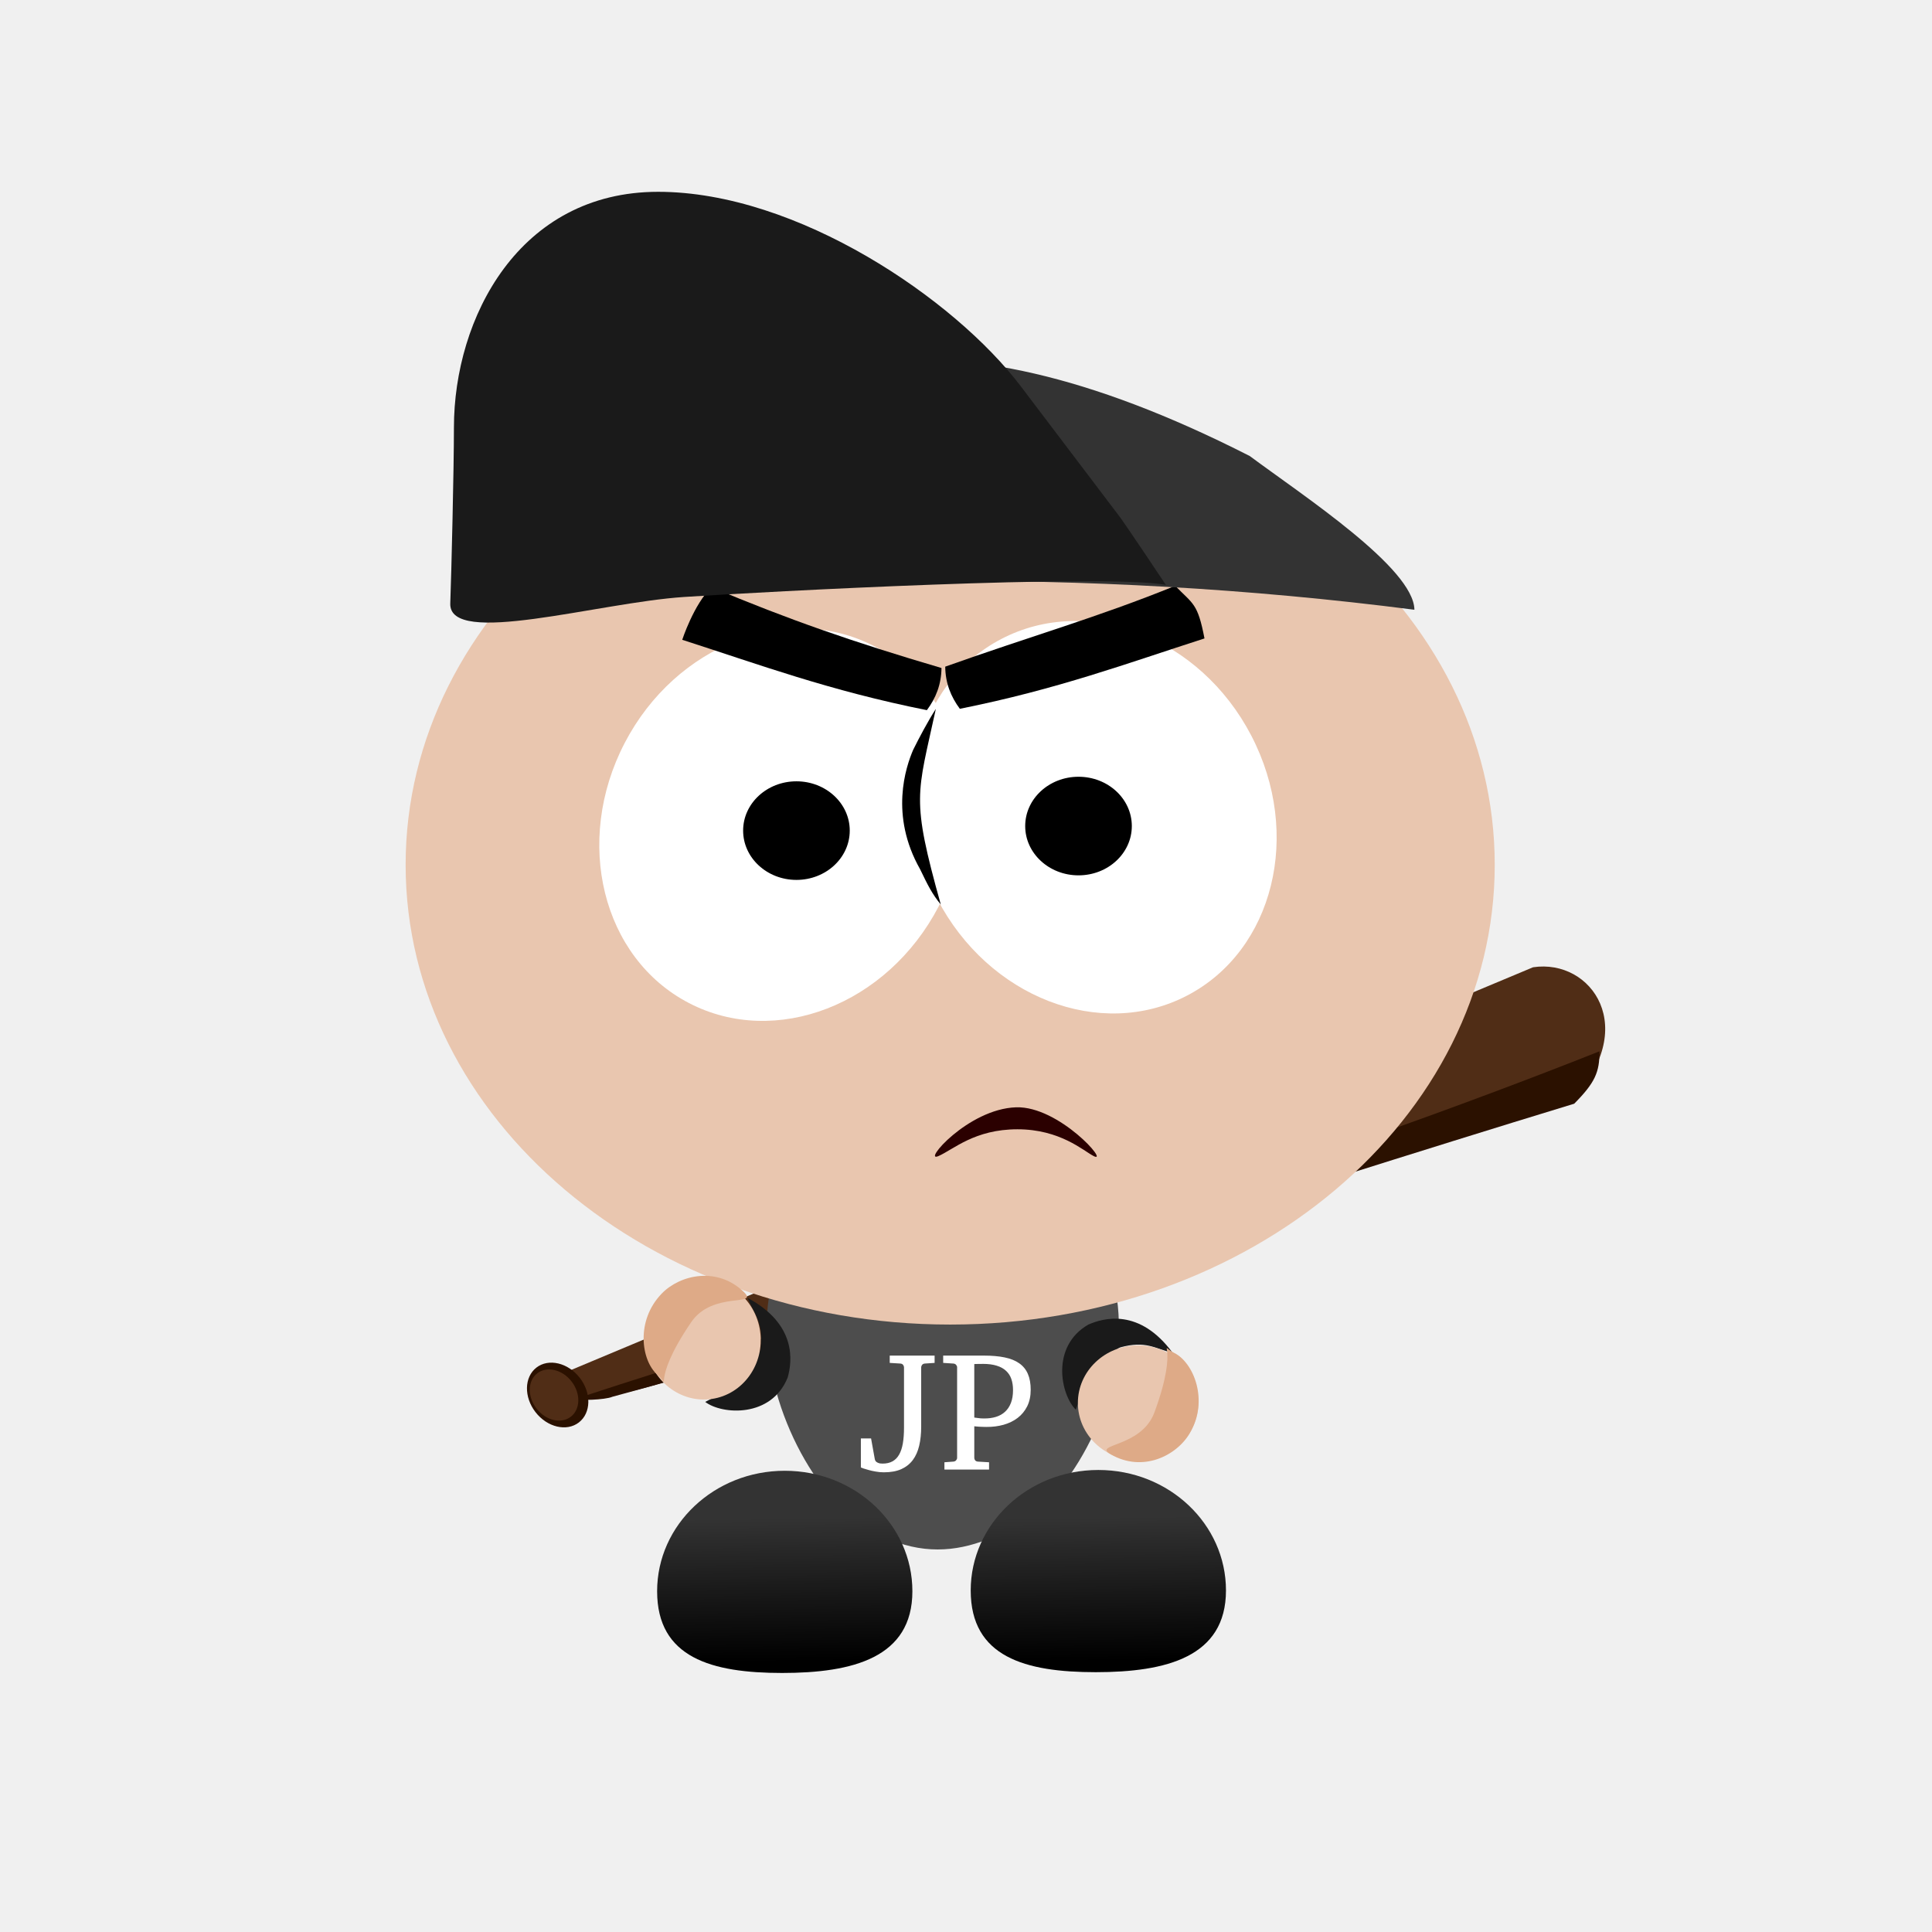
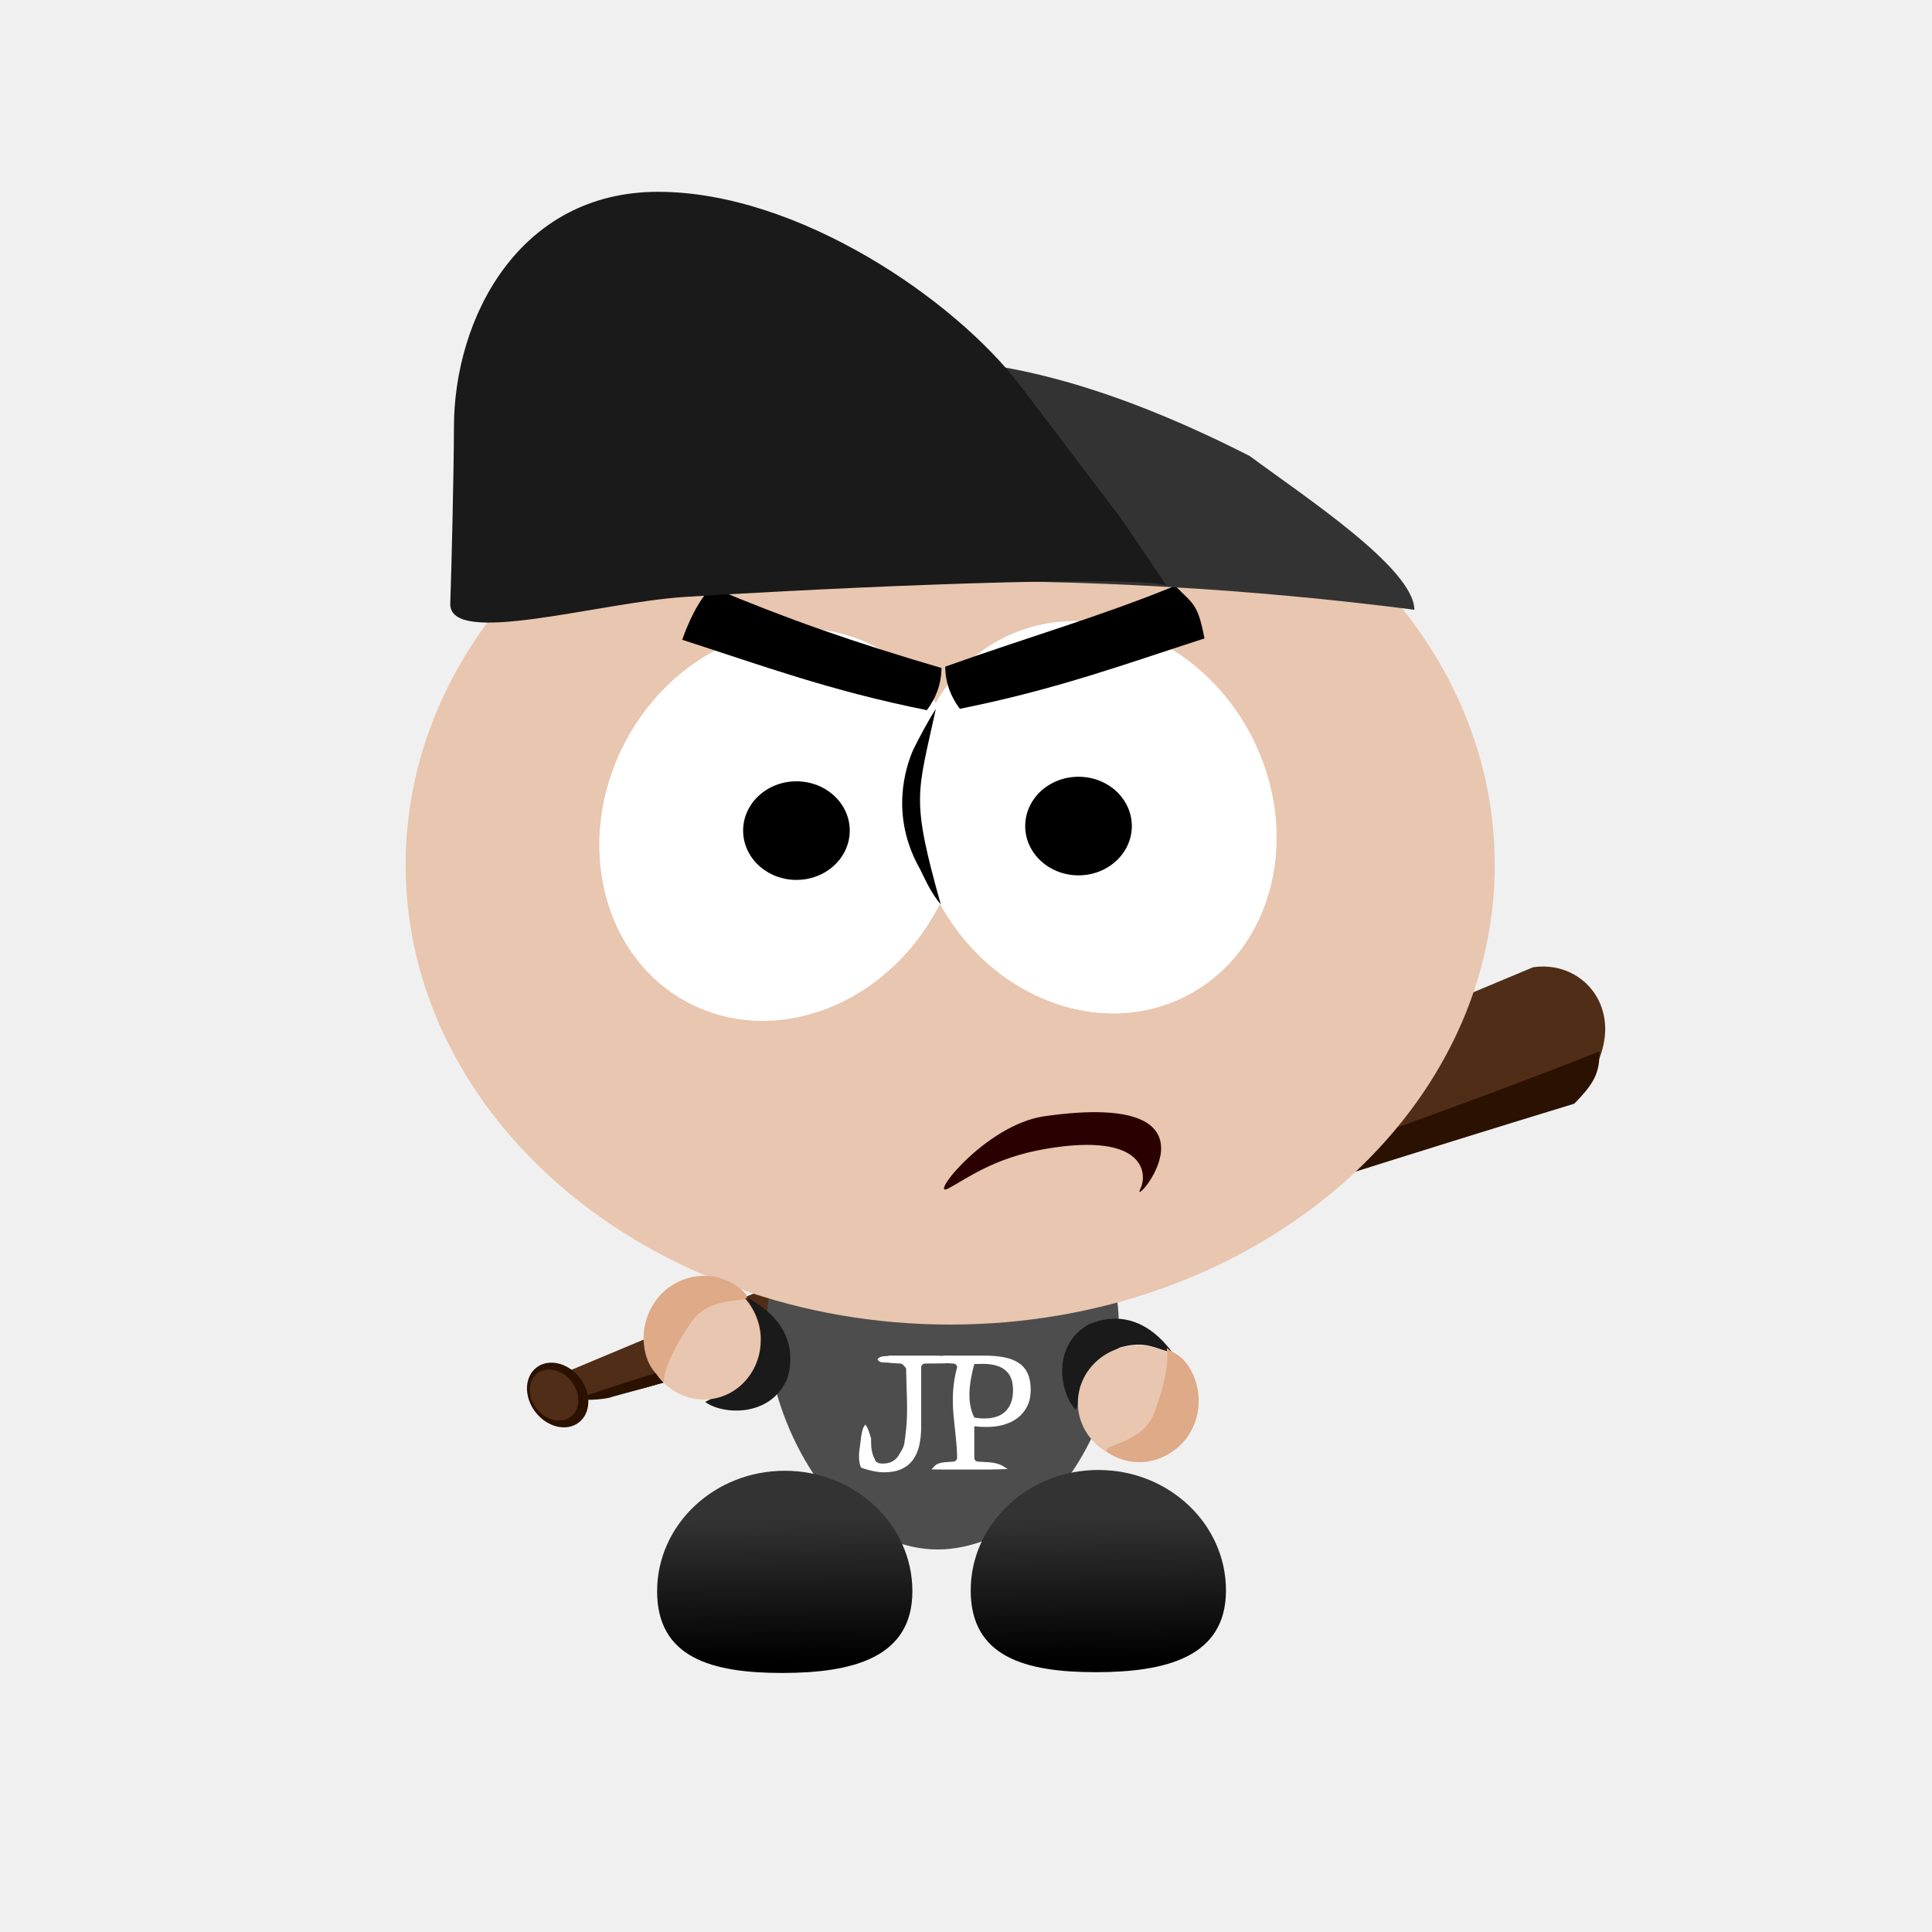
<svg xmlns="http://www.w3.org/2000/svg" xmlns:xlink="http://www.w3.org/1999/xlink" width="64" height="64" id="svg3352" version="1.1" viewBox="0 0 64 64">
  <defs id="defs3354">
    <linearGradient id="linearGradient4468">
      <stop style="stop-color:#333333;stop-opacity:1;" offset="0" id="stop4470" />
      <stop style="stop-color:#000000;stop-opacity:1" offset="1" id="stop4472" />
    </linearGradient>
    <linearGradient xlink:href="#linearGradient4468" id="linearGradient4474" x1="331.33" y1="873.565" x2="332.34" y2="930.639" gradientUnits="userSpaceOnUse" gradientTransform="matrix(0.108383,0,0,0.08343797,-9.786605,-22.60966)" />
    <linearGradient xlink:href="#linearGradient4468" id="linearGradient4474-6" x1="331.33" y1="873.565" x2="332.34" y2="930.639" gradientUnits="userSpaceOnUse" gradientTransform="matrix(0.108383,0,0,0.08343797,0.6006501,-22.63609)" />
  </defs>
  <g id="layer13">
    <path style="color:#000000;clip-rule:nonzero;display:inline;overflow:visible;visibility:visible;opacity:1;isolation:auto;mix-blend-mode:normal;color-interpolation:sRGB;color-interpolation-filters:linearRGB;solid-color:#000000;solid-opacity:1;fill:#502d16;fill-opacity:1;fill-rule:evenodd;stroke:#000000;stroke-width:1.615;stroke-linecap:butt;stroke-linejoin:bevel;stroke-miterlimit:4;stroke-dasharray:none;stroke-dashoffset:0;stroke-opacity:0;color-rendering:auto;image-rendering:auto;shape-rendering:auto;text-rendering:auto;enable-background:accumulate" d="m 50.784,32.042 c 1.948,-0.294 3.57,2.036 1.242,4.436 l -28.057,8.614 c -5.419,2.14 -6.293,0.907 -5.49,0.474 z" id="rect3823" />
    <path style="color:#000000;clip-rule:nonzero;display:inline;overflow:visible;visibility:visible;opacity:1;isolation:auto;mix-blend-mode:normal;color-interpolation:sRGB;color-interpolation-filters:linearRGB;solid-color:#000000;solid-opacity:1;fill:#2b1100;fill-opacity:1;fill-rule:evenodd;stroke:#000000;stroke-width:1.662;stroke-linecap:butt;stroke-linejoin:bevel;stroke-miterlimit:4;stroke-dasharray:none;stroke-dashoffset:0;stroke-opacity:0;color-rendering:auto;image-rendering:auto;shape-rendering:auto;text-rendering:auto;enable-background:accumulate" d="m 22.15,45.348 c 9.77,-3.158 21.47,-6.797 30.834,-10.522 0.007,0.693 -0.153,1.046 -0.837,1.736 -10.621,3.236 -21.191,6.809 -31.862,9.708 -0.228,0.104 -1.193,0.139 -1.137,0.056 0.026,-0.037 2.7,-0.885 3.001,-0.977 z" id="rect3826" />
    <ellipse style="color:#000000;clip-rule:nonzero;display:inline;overflow:visible;visibility:visible;opacity:1;isolation:auto;mix-blend-mode:normal;color-interpolation:sRGB;color-interpolation-filters:linearRGB;solid-color:#000000;solid-opacity:1;fill:#2b1100;fill-opacity:1;fill-rule:evenodd;stroke:#000000;stroke-width:1.662;stroke-linecap:butt;stroke-linejoin:bevel;stroke-miterlimit:4;stroke-dasharray:none;stroke-dashoffset:0;stroke-opacity:0;color-rendering:auto;image-rendering:auto;shape-rendering:auto;text-rendering:auto;enable-background:accumulate" id="path3848" cx="-13.707" cy="47.842" rx="0.928" ry="1.149" transform="matrix(0.790407,-0.612582,0.612582,0.790407,0,0)" />
    <ellipse style="color:#000000;clip-rule:nonzero;display:inline;overflow:visible;visibility:visible;opacity:1;isolation:auto;mix-blend-mode:normal;color-interpolation:sRGB;color-interpolation-filters:linearRGB;solid-color:#000000;solid-opacity:1;fill:#502d16;fill-opacity:1;fill-rule:evenodd;stroke:#000000;stroke-width:1.315;stroke-linecap:butt;stroke-linejoin:bevel;stroke-miterlimit:4;stroke-dasharray:none;stroke-dashoffset:0;stroke-opacity:0;color-rendering:auto;image-rendering:auto;shape-rendering:auto;text-rendering:auto;enable-background:accumulate" id="path3848-1" cx="-13.802" cy="47.769" rx="0.734" ry="0.909" transform="matrix(0.790407,-0.612582,0.612582,0.790407,0,0)" />
  </g>
  <g id="layer1">
    <path style="color:#000000;clip-rule:nonzero;display:inline;overflow:visible;visibility:visible;opacity:1;isolation:auto;mix-blend-mode:normal;color-interpolation:sRGB;color-interpolation-filters:linearRGB;solid-color:#000000;solid-opacity:1;fill:#4d4d4d;fill-opacity:1;fill-rule:evenodd;stroke:#000000;stroke-width:0.095;stroke-linecap:butt;stroke-linejoin:bevel;stroke-miterlimit:4;stroke-dasharray:none;stroke-dashoffset:0;stroke-opacity:0;color-rendering:auto;image-rendering:auto;shape-rendering:auto;text-rendering:auto;enable-background:accumulate" d="m 25.629,42.276 c 1.659,-2.477 9.404,-3.052 11.185,-0.116 0.855,2.884 -0.625,6.131 -2.202,7.708 -1.936,1.481 -4.173,2.314 -6.722,0.116 -1.826,-1.816 -3.012,-5.249 -2.26,-7.708 z" id="rect3348" />
  </g>
  <g id="layer7">
    <ellipse style="color:#000000;clip-rule:nonzero;display:inline;overflow:visible;visibility:visible;opacity:1;isolation:auto;mix-blend-mode:normal;color-interpolation:sRGB;color-interpolation-filters:linearRGB;solid-color:#000000;solid-opacity:1;fill:#e9c6af;fill-opacity:1;fill-rule:evenodd;stroke:#000000;stroke-width:0.168;stroke-linecap:butt;stroke-linejoin:bevel;stroke-miterlimit:4;stroke-dasharray:none;stroke-dashoffset:0;stroke-opacity:0;color-rendering:auto;image-rendering:auto;shape-rendering:auto;text-rendering:auto;enable-background:accumulate" id="path4597" cx="31.476" cy="28.649" rx="18.039" ry="15.229" />
  </g>
  <g id="layer8">
    <ellipse style="color:#000000;clip-rule:nonzero;display:inline;overflow:visible;visibility:visible;opacity:1;isolation:auto;mix-blend-mode:normal;color-interpolation:sRGB;color-interpolation-filters:linearRGB;solid-color:#000000;solid-opacity:1;fill:#ffffff;fill-opacity:1;fill-rule:evenodd;stroke:#000000;stroke-width:1.715;stroke-linecap:butt;stroke-linejoin:bevel;stroke-miterlimit:4;stroke-dasharray:none;stroke-dashoffset:0;stroke-opacity:0;color-rendering:auto;image-rendering:auto;shape-rendering:auto;text-rendering:auto;enable-background:accumulate" id="path3655" cx="35.579" cy="12.286" rx="5.863" ry="6.66" transform="matrix(0.8871552,0.4614712,-0.4614712,0.8871552,0,0)" />
    <ellipse style="color:#000000;clip-rule:nonzero;display:inline;overflow:visible;visibility:visible;opacity:1;isolation:auto;mix-blend-mode:normal;color-interpolation:sRGB;color-interpolation-filters:linearRGB;solid-color:#000000;solid-opacity:1;fill:#000000;fill-opacity:1;fill-rule:evenodd;stroke:#000000;stroke-width:1.377;stroke-linecap:butt;stroke-linejoin:bevel;stroke-miterlimit:4;stroke-dasharray:none;stroke-dashoffset:0;stroke-opacity:0;color-rendering:auto;image-rendering:auto;shape-rendering:auto;text-rendering:auto;enable-background:accumulate" id="path3676" cx="26.383" cy="27.515" rx="1.766" ry="1.633" />
  </g>
  <g id="layer9">
    <ellipse style="color:#000000;clip-rule:nonzero;display:inline;overflow:visible;visibility:visible;opacity:1;isolation:auto;mix-blend-mode:normal;color-interpolation:sRGB;color-interpolation-filters:linearRGB;solid-color:#000000;solid-opacity:1;fill:#ffffff;fill-opacity:1;fill-rule:evenodd;stroke:#000000;stroke-width:1.715;stroke-linecap:butt;stroke-linejoin:bevel;stroke-miterlimit:4;stroke-dasharray:none;stroke-dashoffset:0;stroke-opacity:0;color-rendering:auto;image-rendering:auto;shape-rendering:auto;text-rendering:auto;enable-background:accumulate" id="path3655-0" cx="-19.665" cy="40.745" rx="5.863" ry="6.66" transform="matrix(-0.8871552,0.4614712,0.4614712,0.8871552,0,0)" />
    <path style="color:#000000;clip-rule:nonzero;display:inline;overflow:visible;visibility:visible;opacity:1;isolation:auto;mix-blend-mode:normal;color-interpolation:sRGB;color-interpolation-filters:linearRGB;solid-color:#000000;solid-opacity:1;fill:#000000;fill-opacity:1;fill-rule:evenodd;stroke:#000000;stroke-width:2.18;stroke-linecap:butt;stroke-linejoin:bevel;stroke-miterlimit:4;stroke-dasharray:none;stroke-dashoffset:0;stroke-opacity:0;color-rendering:auto;image-rendering:auto;shape-rendering:auto;text-rendering:auto;enable-background:accumulate" d="m 30.25,24.839 c 0.206,-0.415 0.484,-0.941 0.751,-1.356 -0.621,2.868 -0.83,2.925 0.164,6.481 -0.29,-0.357 -0.42,-0.619 -0.688,-1.174 -1.011,-1.784 -0.472,-3.383 -0.227,-3.951 z" id="rect3673" />
  </g>
  <g id="layer6">
    <path style="color:#000000;clip-rule:nonzero;display:inline;overflow:visible;visibility:visible;opacity:1;isolation:auto;mix-blend-mode:normal;color-interpolation:sRGB;color-interpolation-filters:linearRGB;solid-color:#000000;solid-opacity:1;fill:url(#linearGradient4474-6);fill-opacity:1;fill-rule:evenodd;stroke:#000000;stroke-width:0.104;stroke-linecap:butt;stroke-linejoin:bevel;stroke-miterlimit:4;stroke-dasharray:none;stroke-dashoffset:0;stroke-opacity:0;color-rendering:auto;image-rendering:auto;shape-rendering:auto;text-rendering:auto;enable-background:accumulate" d="m 40.612,52.686 c 0,2.204 -1.98,2.707 -4.315,2.707 -2.335,0 -4.141,-0.503 -4.141,-2.707 0,-2.204 1.893,-3.991 4.228,-3.991 2.335,0 4.228,1.787 4.228,3.991 z" id="path3522-1" />
    <ellipse style="color:#000000;clip-rule:nonzero;display:inline;overflow:visible;visibility:visible;opacity:1;isolation:auto;mix-blend-mode:normal;color-interpolation:sRGB;color-interpolation-filters:linearRGB;solid-color:#000000;solid-opacity:1;fill:#000000;fill-opacity:1;fill-rule:evenodd;stroke:#000000;stroke-width:1.377;stroke-linecap:butt;stroke-linejoin:bevel;stroke-miterlimit:4;stroke-dasharray:none;stroke-dashoffset:0;stroke-opacity:0;color-rendering:auto;image-rendering:auto;shape-rendering:auto;text-rendering:auto;enable-background:accumulate" id="path3676-9" cx="35.727" cy="27.364" rx="1.766" ry="1.633" />
  </g>
  <g id="layer5">
    <path style="color:#000000;clip-rule:nonzero;display:inline;overflow:visible;visibility:visible;opacity:1;isolation:auto;mix-blend-mode:normal;color-interpolation:sRGB;color-interpolation-filters:linearRGB;solid-color:#000000;solid-opacity:1;fill:url(#linearGradient4474);fill-opacity:1;fill-rule:evenodd;stroke:#000000;stroke-width:0.104;stroke-linecap:butt;stroke-linejoin:bevel;stroke-miterlimit:4;stroke-dasharray:none;stroke-dashoffset:0;stroke-opacity:0;color-rendering:auto;image-rendering:auto;shape-rendering:auto;text-rendering:auto;enable-background:accumulate" d="m 30.224,52.712 c 0,2.204 -1.98,2.707 -4.315,2.707 -2.335,0 -4.141,-0.503 -4.141,-2.707 0,-2.204 1.893,-3.991 4.228,-3.991 2.335,0 4.228,1.787 4.228,3.991 z" id="path3522" />
  </g>
  <g id="layer4">
    <g transform="matrix(0.1407024,0,0,0.1407024,-22.28149,-67.46983)" style="font-style:normal;font-weight:normal;font-size:40px;line-height:125%;font-family:sans-serif;text-align:center;letter-spacing:0px;word-spacing:0px;text-anchor:middle;fill:#ffffff;fill-opacity:1;stroke:none;stroke-width:1px;stroke-linecap:butt;stroke-linejoin:miter;stroke-opacity:1" id="flowRoot4639">
-       <path d="m 376.079,800.551 q -0.41,0.039 -0.625,0.312 -0.215,0.273 -0.215,0.566 l 0,13.965 q 0,2.5 -0.469,4.492 -0.469,1.992 -1.504,3.379 -1.035,1.387 -2.715,2.148 -1.68,0.742 -4.102,0.742 -0.977,0 -1.914,-0.176 -0.938,-0.156 -1.68,-0.371 -0.742,-0.195 -1.25,-0.371 -0.488,-0.176 -0.566,-0.215 l 0,-6.836 2.402,0 0.879,4.883 q 0.059,0.293 0.234,0.508 0.195,0.195 0.449,0.312 0.254,0.117 0.547,0.176 0.312,0.039 0.605,0.039 1.367,0 2.324,-0.527 0.957,-0.527 1.562,-1.582 0.605,-1.055 0.879,-2.637 0.273,-1.582 0.273,-3.691 l 0,-14.238 q 0,-0.293 -0.215,-0.566 -0.195,-0.273 -0.625,-0.312 l -2.52,-0.156 0,-1.719 10.566,0 0,1.719 -2.324,0.156 z" style="font-style:normal;font-variant:normal;font-weight:normal;font-stretch:normal;font-size:40px;line-height:125%;font-family:'Abyssinica SIL';-inkscape-font-specification:'Abyssinica SIL, Normal';text-align:center;writing-mode:lr-tb;text-anchor:middle;fill:#ffffff" id="path4648" />
-       <path d="m 401.021,806.742 q 0,2.207 -0.82,3.867 -0.82,1.641 -2.246,2.734 -1.406,1.074 -3.32,1.621 -1.895,0.527 -4.062,0.508 -0.391,0 -0.859,-0.019 -0.449,-0.019 -0.879,-0.039 -0.41,-0.039 -0.723,-0.059 -0.293,-0.019 -0.371,-0.039 l 0,7.441 q 0,0.293 0.195,0.566 0.215,0.273 0.645,0.312 l 2.637,0.156 0,1.719 -10.508,0 0,-1.719 2.109,-0.156 q 0.43,-0.039 0.645,-0.312 0.234,-0.273 0.234,-0.566 l 0,-21.328 q 0,-0.293 -0.234,-0.566 -0.215,-0.273 -0.645,-0.312 l -2.402,-0.156 0,-1.719 9.57,0 q 2.832,0 4.902,0.43 2.09,0.43 3.438,1.387 1.367,0.957 2.031,2.5 0.664,1.523 0.664,3.75 z m -4.16,0.059 q 0,-1.465 -0.391,-2.598 -0.391,-1.152 -1.25,-1.934 -0.84,-0.801 -2.188,-1.211 -1.348,-0.43 -3.262,-0.43 -0.273,0 -0.625,0.019 -0.352,0 -0.664,0 -0.352,0.019 -0.742,0.019 l 0,12.598 q 0.039,0 0.293,0.039 0.254,0.019 0.586,0.078 0.332,0.039 0.703,0.078 0.371,0.019 0.664,0.019 1.582,0.019 2.852,-0.371 1.27,-0.391 2.148,-1.211 0.898,-0.82 1.387,-2.09 0.488,-1.27 0.488,-3.008 z" style="font-style:normal;font-variant:normal;font-weight:normal;font-stretch:normal;font-size:40px;line-height:125%;font-family:'Abyssinica SIL';-inkscape-font-specification:'Abyssinica SIL, Normal';text-align:center;writing-mode:lr-tb;text-anchor:middle;fill:#ffffff" id="path4650" />
+       <path d="m 376.079,800.551 c -0.273,0.026 -0.482,0.13 -0.625,0.312 -0.143,0.182 -0.215,0.371 -0.215,0.566 l 0,13.965 c 0,1.667 -0.156,3.164 -0.469,4.492 -0.312,1.328 -0.814,2.454 -1.504,3.379 -0.69,0.924 -1.595,1.641 -2.715,2.148 -1.12,0.495 -2.487,0.742 -4.102,0.742 -0.651,0 -1.289,-0.059 -1.914,-0.176 -0.625,-0.104 -1.185,-0.228 -1.68,-0.371 -0.495,-0.13 -0.911,-0.254 -1.25,-0.371 -0.326,-0.117 -0.514,-0.189 -0.566,-0.215 -0.915,-2.507 -0.16,-4.597 0,-6.836 0.443,-2.933 0.675,-2.485 0.985,-3.276 0.323,0.293 0.66,0.663 1.418,3.276 -0.016,1.679 0.023,3.349 0.879,4.883 0.039,0.195 0.117,0.365 0.234,0.508 0.13,0.13 0.28,0.234 0.449,0.312 0.169,0.078 0.352,0.137 0.547,0.176 0.208,0.026 0.41,0.039 0.605,0.039 0.911,0 1.686,-0.176 2.324,-0.527 0.638,-0.352 1.159,-0.879 1.562,-1.582 0.404,-0.703 1.03,-1.526 1.212,-2.581 0.182,-1.055 0.298,-2.111 0.44,-3.414 0.475,-4.365 0.05,-9.47 0,-14.238 -0.002,-0.195 -0.571,-0.717 -0.715,-0.9 -0.13,-0.182 -0.339,-0.286 -0.625,-0.312 l -2.52,-0.156 c -0.979,-0.255 -2.303,0.295 -2.887,-0.882 0.827,-0.956 1.923,-0.565 2.887,-0.836 l 10.566,0 6.219,0.226 -3.776,1.604 z" style="font-style:normal;font-variant:normal;font-weight:normal;font-stretch:normal;font-size:40px;line-height:125%;font-family:'Abyssinica SIL';-inkscape-font-specification:'Abyssinica SIL, Normal';text-align:center;writing-mode:lr-tb;text-anchor:middle;fill:#ffffff" id="path4648" />
+       <path d="m 401.021,806.742 c 0,1.471 -0.273,2.76 -0.82,3.867 -0.547,1.094 -1.296,2.005 -2.246,2.734 -0.938,0.716 -2.044,1.257 -3.32,1.621 -1.263,0.352 -2.617,0.521 -4.062,0.508 -0.26,0 -0.547,-0.007 -0.859,-0.019 -0.299,-0.013 -0.592,-0.026 -0.879,-0.039 -0.273,-0.026 -0.514,-0.046 -0.723,-0.059 -0.195,-0.013 -0.319,-0.026 -0.371,-0.039 l 0,7.441 c 0,0.195 0.065,0.384 0.195,0.566 0.143,0.182 0.358,0.286 0.645,0.312 l 2.637,0.156 c 2.661,0.234 3.321,0.968 4.397,1.598 l -4.397,0.121 -10.508,0 -3.062,-0.042 c 0.748,-0.627 0.776,-1.434 3.062,-1.677 l 2.109,-0.156 c 0.286,-0.026 0.501,-0.13 0.645,-0.312 0.156,-0.182 0.235,-0.371 0.234,-0.566 -0.038,-7.09 -2.254,-13.092 0,-21.328 0.052,-0.188 -0.078,-0.384 -0.234,-0.566 -0.143,-0.182 -0.358,-0.286 -0.645,-0.312 l -2.402,-0.156 0,-1.719 9.57,0 c 1.888,0 3.522,0.143 4.902,0.43 1.393,0.286 2.539,0.749 3.438,1.387 0.911,0.638 1.589,1.471 2.031,2.5 0.443,1.016 0.664,2.266 0.664,3.75 z m -4.16,0.059 c 0,-0.977 -0.13,-1.842 -0.391,-2.598 -0.26,-0.768 -0.677,-1.413 -1.25,-1.934 -0.56,-0.534 -1.289,-0.938 -2.188,-1.211 -0.898,-0.286 -1.986,-0.43 -3.262,-0.43 -0.182,0 -0.391,0.006 -0.625,0.019 l -0.664,0 c -0.234,0.013 -0.482,0.019 -0.742,0.019 -1.261,4.678 -1.758,9.065 0,12.598 0.026,0 0.124,0.013 0.293,0.039 0.169,0.013 0.365,0.039 0.586,0.078 0.221,0.026 0.456,0.052 0.703,0.078 0.247,0.013 0.469,0.019 0.664,0.019 1.055,0.013 2.005,-0.111 2.852,-0.371 0.846,-0.26 1.563,-0.664 2.148,-1.211 0.599,-0.547 1.061,-1.244 1.387,-2.09 0.326,-0.846 0.488,-1.849 0.488,-3.008 z" style="font-style:normal;font-variant:normal;font-weight:normal;font-stretch:normal;font-size:40px;line-height:125%;font-family:'Abyssinica SIL';-inkscape-font-specification:'Abyssinica SIL, Normal';text-align:center;writing-mode:lr-tb;text-anchor:middle;fill:#ffffff" id="path4650" />
    </g>
  </g>
  <g id="layer14" />
  <g id="layer3">
    <path style="color:#000000;clip-rule:nonzero;display:inline;overflow:visible;visibility:visible;opacity:1;isolation:auto;mix-blend-mode:normal;color-interpolation:sRGB;color-interpolation-filters:linearRGB;solid-color:#000000;solid-opacity:1;fill:#1a1a1a;fill-opacity:1;fill-rule:evenodd;stroke:#000000;stroke-width:0.076;stroke-linecap:butt;stroke-linejoin:bevel;stroke-miterlimit:4;stroke-dasharray:none;stroke-dashoffset:0;stroke-opacity:0;color-rendering:auto;image-rendering:auto;shape-rendering:auto;text-rendering:auto;enable-background:accumulate" d="m 38.847,44.816 c -1.099,-1.493 -2.294,-1.159 -2.797,-0.936 -1.254,0.725 -0.911,2.33 -0.411,2.819 0.147,-0.444 0.602,-1.673 1.474,-2.066 0.85,-0.231 1.127,0.036 1.733,0.183 z" id="rect3351-6" />
    <ellipse style="color:#000000;clip-rule:nonzero;display:inline;overflow:visible;visibility:visible;opacity:1;isolation:auto;mix-blend-mode:normal;color-interpolation:sRGB;color-interpolation-filters:linearRGB;solid-color:#000000;solid-opacity:1;fill:#e9c6af;fill-opacity:1;fill-rule:evenodd;stroke:#000000;stroke-width:0.06;stroke-linecap:butt;stroke-linejoin:bevel;stroke-miterlimit:4;stroke-dasharray:none;stroke-dashoffset:0;stroke-opacity:0;color-rendering:auto;image-rendering:auto;shape-rendering:auto;text-rendering:auto;enable-background:accumulate" id="path3370-3-8-4" cx="-37.702" cy="46.473" rx="1.996" ry="1.907" transform="scale(-1,1)" />
  </g>
  <g id="layer10">
    <path style="color:#000000;clip-rule:nonzero;display:inline;overflow:visible;visibility:visible;opacity:1;isolation:auto;mix-blend-mode:normal;color-interpolation:sRGB;color-interpolation-filters:linearRGB;solid-color:#000000;solid-opacity:1;fill:#000000;fill-opacity:1;fill-rule:evenodd;stroke:#000000;stroke-width:1.662;stroke-linecap:butt;stroke-linejoin:bevel;stroke-miterlimit:4;stroke-dasharray:none;stroke-dashoffset:0;stroke-opacity:0;color-rendering:auto;image-rendering:auto;shape-rendering:auto;text-rendering:auto;enable-background:accumulate" d="m 23.569,19.451 c 2.546,1.07 4.66,1.806 7.619,2.678 -0.005,0.544 -0.188,0.998 -0.484,1.396 -3.24,-0.647 -5.564,-1.515 -8.104,-2.331 0,0 0.378,-1.164 0.969,-1.742 z" id="rect3708" />
    <path style="color:#000000;clip-rule:nonzero;display:inline;overflow:visible;visibility:visible;opacity:1;isolation:auto;mix-blend-mode:normal;color-interpolation:sRGB;color-interpolation-filters:linearRGB;solid-color:#000000;solid-opacity:1;fill:#000000;fill-opacity:1;fill-rule:evenodd;stroke:#000000;stroke-width:1.662;stroke-linecap:butt;stroke-linejoin:bevel;stroke-miterlimit:4;stroke-dasharray:none;stroke-dashoffset:0;stroke-opacity:0;color-rendering:auto;image-rendering:auto;shape-rendering:auto;text-rendering:auto;enable-background:accumulate" d="m 38.931,19.406 c -2.546,1.038 -4.821,1.678 -7.619,2.678 0.005,0.544 0.188,0.998 0.484,1.396 3.24,-0.647 5.564,-1.515 8.104,-2.331 -0.226,-1.179 -0.378,-1.132 -0.969,-1.742 z" id="rect3708-7" />
-     <path style="color:#000000;clip-rule:nonzero;display:inline;overflow:visible;visibility:visible;opacity:1;isolation:auto;mix-blend-mode:normal;color-interpolation:sRGB;color-interpolation-filters:linearRGB;solid-color:#000000;solid-opacity:1;fill:#2b0000;fill-opacity:1;fill-rule:evenodd;stroke:#000000;stroke-width:1.662;stroke-linecap:butt;stroke-linejoin:bevel;stroke-miterlimit:4;stroke-dasharray:none;stroke-dashoffset:0;stroke-opacity:0;color-rendering:auto;image-rendering:auto;shape-rendering:auto;text-rendering:auto;enable-background:accumulate" d="m 36.227,38.295 c -0.337,-0.172 -1.104,-0.886 -2.523,-0.886 -1.418,0 -2.115,0.666 -2.614,0.886 -0.562,0.249 0.969,-1.561 2.568,-1.614 1.43,-0.047 3.116,1.893 2.568,1.614 z" id="path3768" />
+     <path style="color:#000000;clip-rule:nonzero;display:inline;overflow:visible;visibility:visible;opacity:1;isolation:auto;mix-blend-mode:normal;color-interpolation:sRGB;color-interpolation-filters:linearRGB;solid-color:#000000;solid-opacity:1;fill:#2b0000;fill-opacity:1;fill-rule:evenodd;stroke:#000000;stroke-width:2.252;stroke-linecap:butt;stroke-linejoin:bevel;stroke-miterlimit:4;stroke-dasharray:none;stroke-dashoffset:0;stroke-opacity:0;color-rendering:auto;image-rendering:auto;shape-rendering:auto;text-rendering:auto;enable-background:accumulate" d="m 37.78,39.368 c 0.221,-0.435 0.213,-1.878 -3.125,-1.313 -1.732,0.293 -2.621,0.987 -3.238,1.313 -0.697,0.369 1.218,-2.111 3.182,-2.391 6.48,-0.925 2.752,3.238 3.182,2.391 z" id="path3768" />
  </g>
  <g id="layer11">
    <path style="color:#000000;clip-rule:nonzero;display:inline;overflow:visible;visibility:visible;opacity:1;isolation:auto;mix-blend-mode:normal;color-interpolation:sRGB;color-interpolation-filters:linearRGB;solid-color:#000000;solid-opacity:1;fill:#333333;fill-opacity:1;fill-rule:evenodd;stroke:#000000;stroke-width:1.662;stroke-linecap:butt;stroke-linejoin:bevel;stroke-miterlimit:4;stroke-dasharray:none;stroke-dashoffset:0;stroke-opacity:0;color-rendering:auto;image-rendering:auto;shape-rendering:auto;text-rendering:auto;enable-background:accumulate" d="m 20.673,15.288 c 4.915,-3.023 9.853,-5.716 20.726,-0.182 1.767,1.313 5.439,3.713 5.455,5.093 -11.064,-1.426 -21.771,-1.134 -30.908,0.091 1.475,-1.826 2.662,-3.253 4.727,-5.002 z" id="rect3772" />
    <path style="color:#000000;clip-rule:nonzero;display:inline;overflow:visible;visibility:visible;opacity:1;isolation:auto;mix-blend-mode:normal;color-interpolation:sRGB;color-interpolation-filters:linearRGB;solid-color:#000000;solid-opacity:1;fill:#1a1a1a;fill-opacity:1;fill-rule:evenodd;stroke:#000000;stroke-width:2.159;stroke-linecap:butt;stroke-linejoin:bevel;stroke-miterlimit:4;stroke-dasharray:none;stroke-dashoffset:0;stroke-opacity:0;color-rendering:auto;image-rendering:auto;shape-rendering:auto;text-rendering:auto;enable-background:accumulate" d="m 33.81,12.79 3.272,4.316 c 0.218,0.287 1.538,2.269 1.538,2.269 -2.062,-0.373 -13.197,0.218 -15.965,0.401 -2.84,0.188 -7.794,1.671 -7.739,0.212 0.038,-1.021 0.121,-4.486 0.121,-5.827 0,-3.62 2.152,-7.807 6.763,-7.807 4.611,-2e-7 9.823,3.552 12.01,6.436 z" id="path3775" />
  </g>
  <g id="layer2">
    <path style="color:#000000;clip-rule:nonzero;display:inline;overflow:visible;visibility:visible;opacity:1;isolation:auto;mix-blend-mode:normal;color-interpolation:sRGB;color-interpolation-filters:linearRGB;solid-color:#000000;solid-opacity:1;fill:#1a1a1a;fill-opacity:1;fill-rule:evenodd;stroke:#000000;stroke-width:0.076;stroke-linecap:butt;stroke-linejoin:bevel;stroke-miterlimit:4;stroke-dasharray:none;stroke-dashoffset:0;stroke-opacity:0;color-rendering:auto;image-rendering:auto;shape-rendering:auto;text-rendering:auto;enable-background:accumulate" d="m 24.769,42.997 c 1.634,0.876 1.474,2.106 1.324,2.635 -0.54,1.345 -2.177,1.233 -2.732,0.808 0.418,-0.209 1.57,-0.834 1.835,-1.753 0.107,-0.875 -0.196,-1.11 -0.428,-1.69 z" id="rect3351" />
    <ellipse style="color:#000000;clip-rule:nonzero;display:inline;overflow:visible;visibility:visible;opacity:1;isolation:auto;mix-blend-mode:normal;color-interpolation:sRGB;color-interpolation-filters:linearRGB;solid-color:#000000;solid-opacity:1;fill:#e9c6af;fill-opacity:1;fill-rule:evenodd;stroke:#000000;stroke-width:0.06;stroke-linecap:butt;stroke-linejoin:bevel;stroke-miterlimit:4;stroke-dasharray:none;stroke-dashoffset:0;stroke-opacity:0;color-rendering:auto;image-rendering:auto;shape-rendering:auto;text-rendering:auto;enable-background:accumulate" id="path3370-3-8" cx="47.231" cy="-16.738" rx="1.996" ry="1.907" transform="matrix(0.1423683,0.9898138,-0.9898138,0.1423683,0,0)" />
  </g>
  <g id="layer12">
    <path style="color:#000000;clip-rule:nonzero;display:inline;overflow:visible;visibility:visible;opacity:1;isolation:auto;mix-blend-mode:normal;color-interpolation:sRGB;color-interpolation-filters:linearRGB;solid-color:#000000;solid-opacity:1;fill:#deaa87;fill-opacity:1;fill-rule:evenodd;stroke:#000000;stroke-width:1.691;stroke-linecap:butt;stroke-linejoin:bevel;stroke-miterlimit:4;stroke-dasharray:none;stroke-dashoffset:0;stroke-opacity:0;color-rendering:auto;image-rendering:auto;shape-rendering:auto;text-rendering:auto;enable-background:accumulate" d="m 21.774,45.538 c -0.532,-0.469 -0.726,-1.788 0.15,-2.69 0.61,-0.628 1.843,-0.899 2.72,-0.046 0.508,0.494 -1.036,-0.044 -1.745,0.994 -1.421,2.08 -0.59,2.213 -1.125,1.742 z" id="path3802" />
    <path style="color:#000000;clip-rule:nonzero;display:inline;overflow:visible;visibility:visible;opacity:1;isolation:auto;mix-blend-mode:normal;color-interpolation:sRGB;color-interpolation-filters:linearRGB;solid-color:#000000;solid-opacity:1;fill:#deaa87;fill-opacity:1;fill-rule:evenodd;stroke:#000000;stroke-width:1.691;stroke-linecap:butt;stroke-linejoin:bevel;stroke-miterlimit:4;stroke-dasharray:none;stroke-dashoffset:0;stroke-opacity:0;color-rendering:auto;image-rendering:auto;shape-rendering:auto;text-rendering:auto;enable-background:accumulate" d="m 38.91,44.823 c 0.63,0.325 1.139,1.557 0.508,2.646 -0.439,0.757 -1.569,1.32 -2.627,0.706 -0.613,-0.356 1.016,-0.21 1.451,-1.388 0.873,-2.363 0.035,-2.29 0.668,-1.963 z" id="path3802-5" />
  </g>
</svg>
